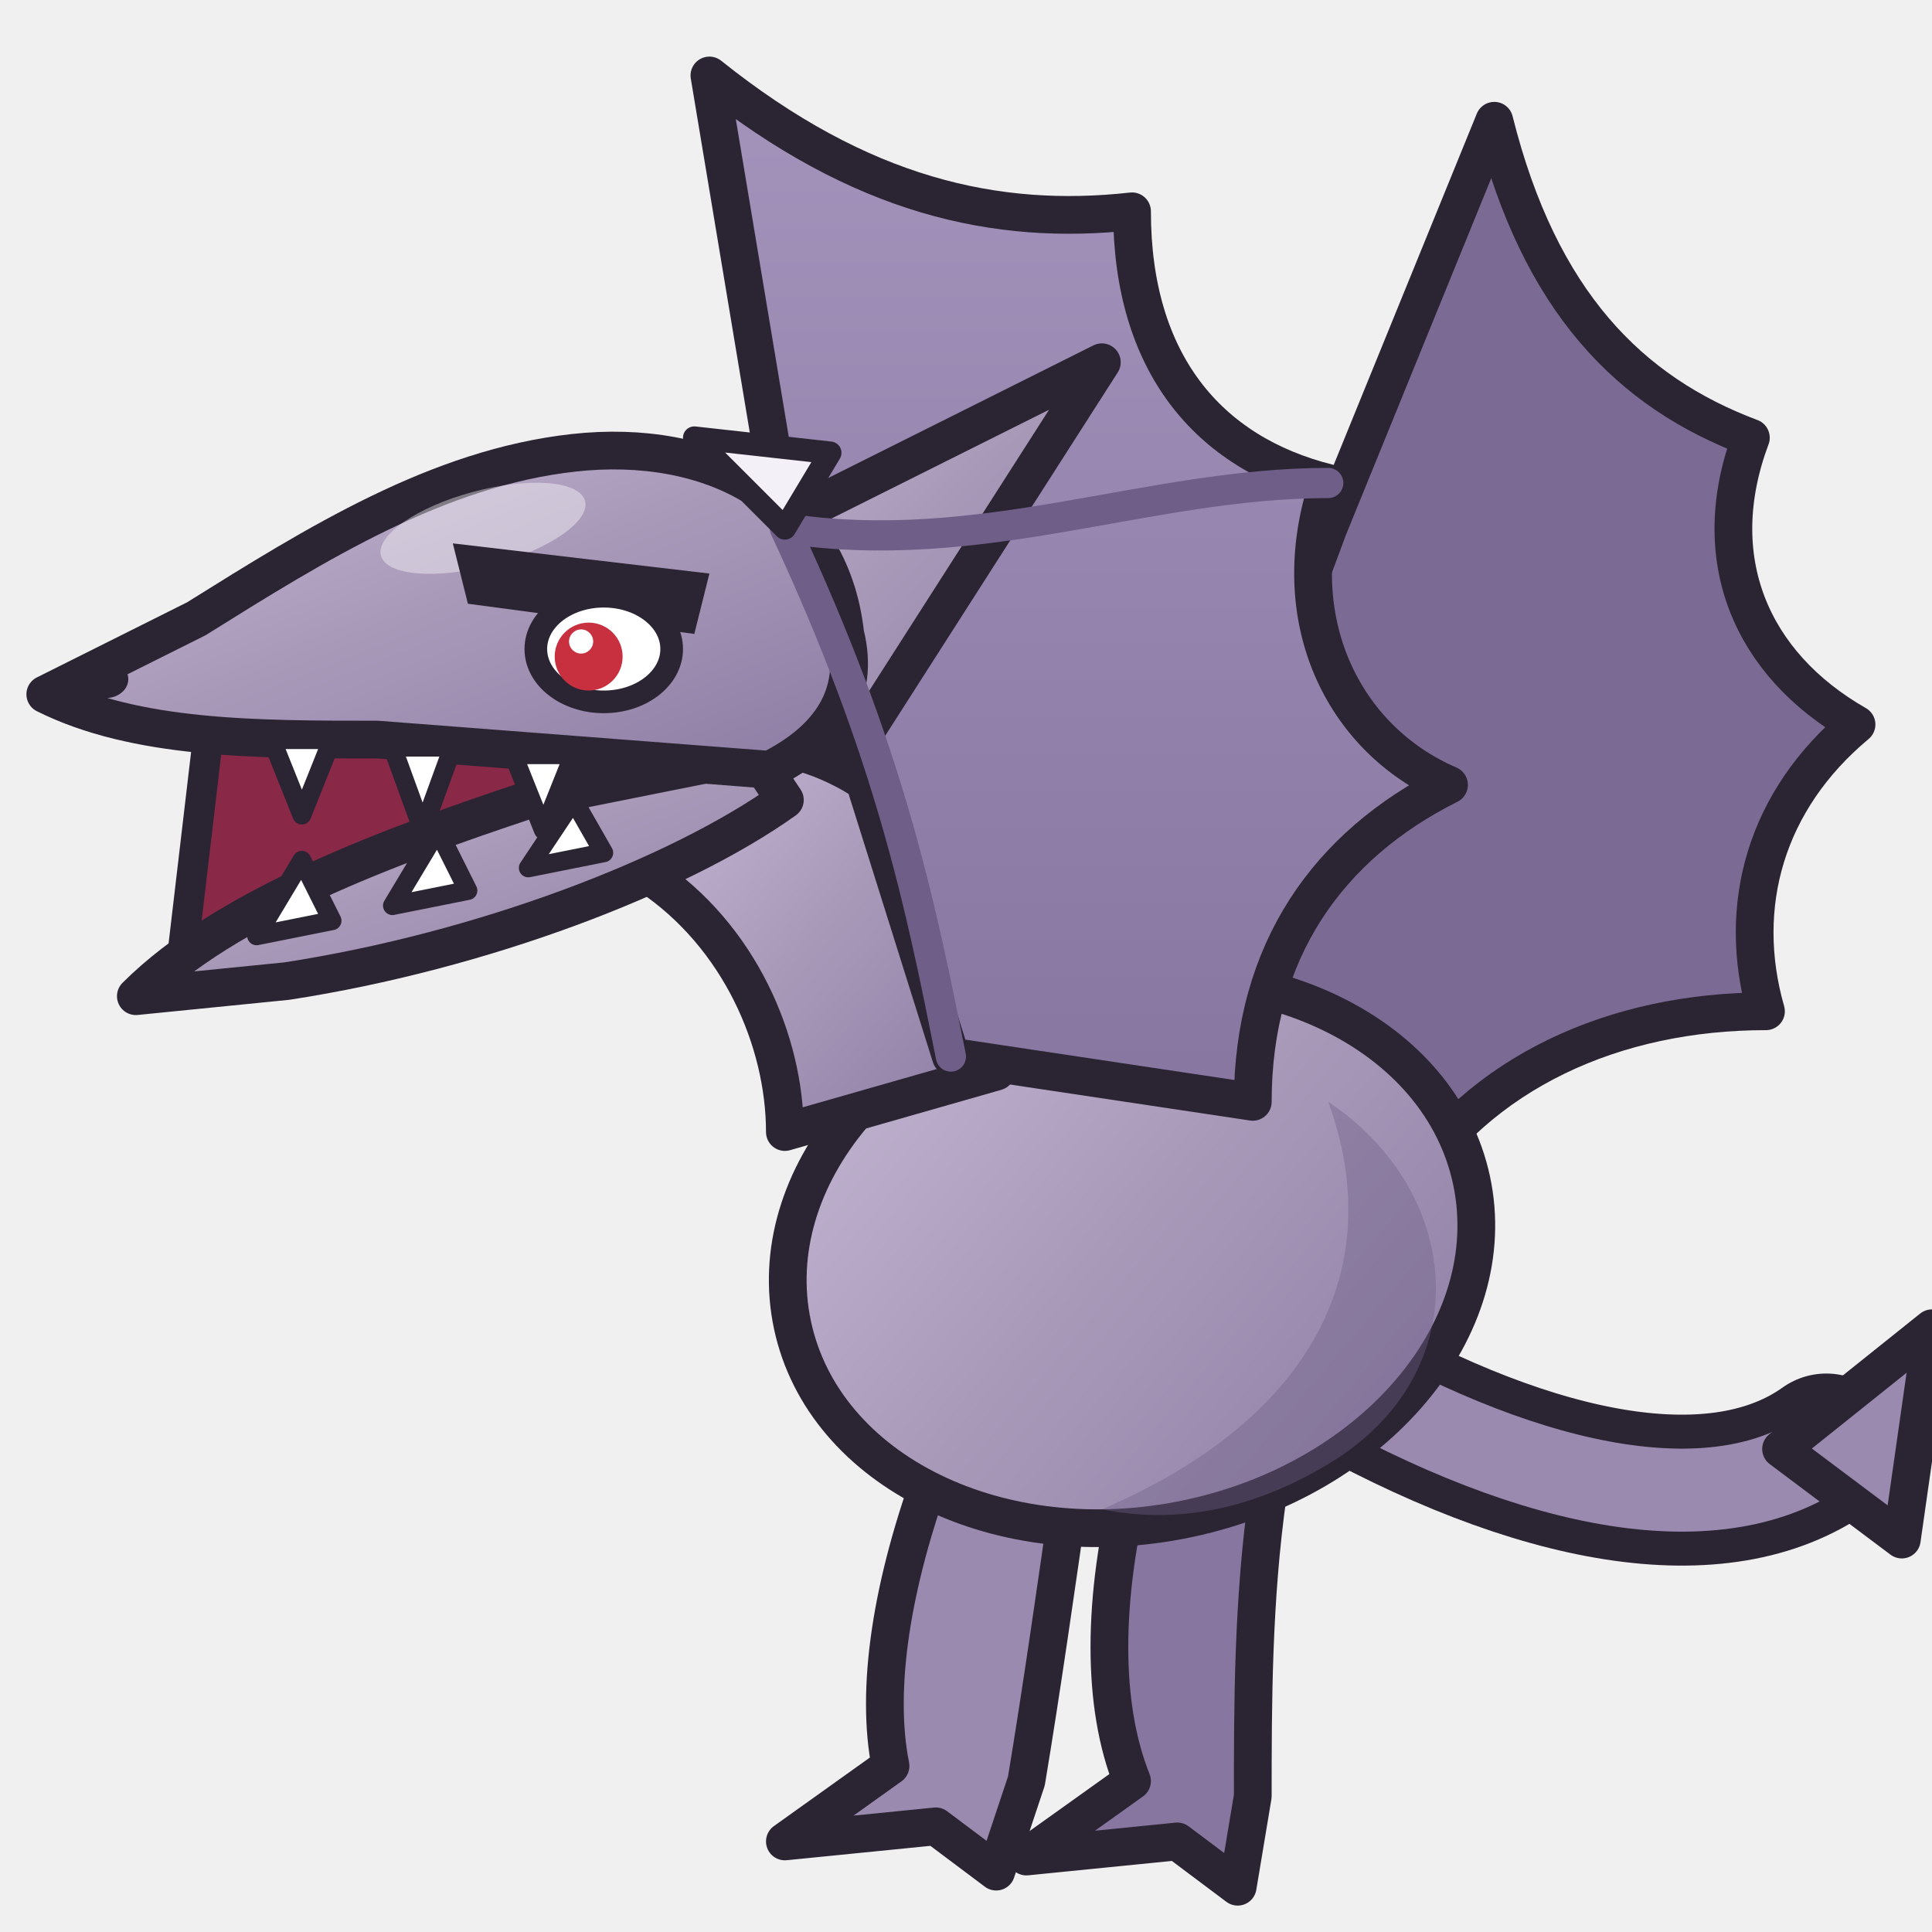
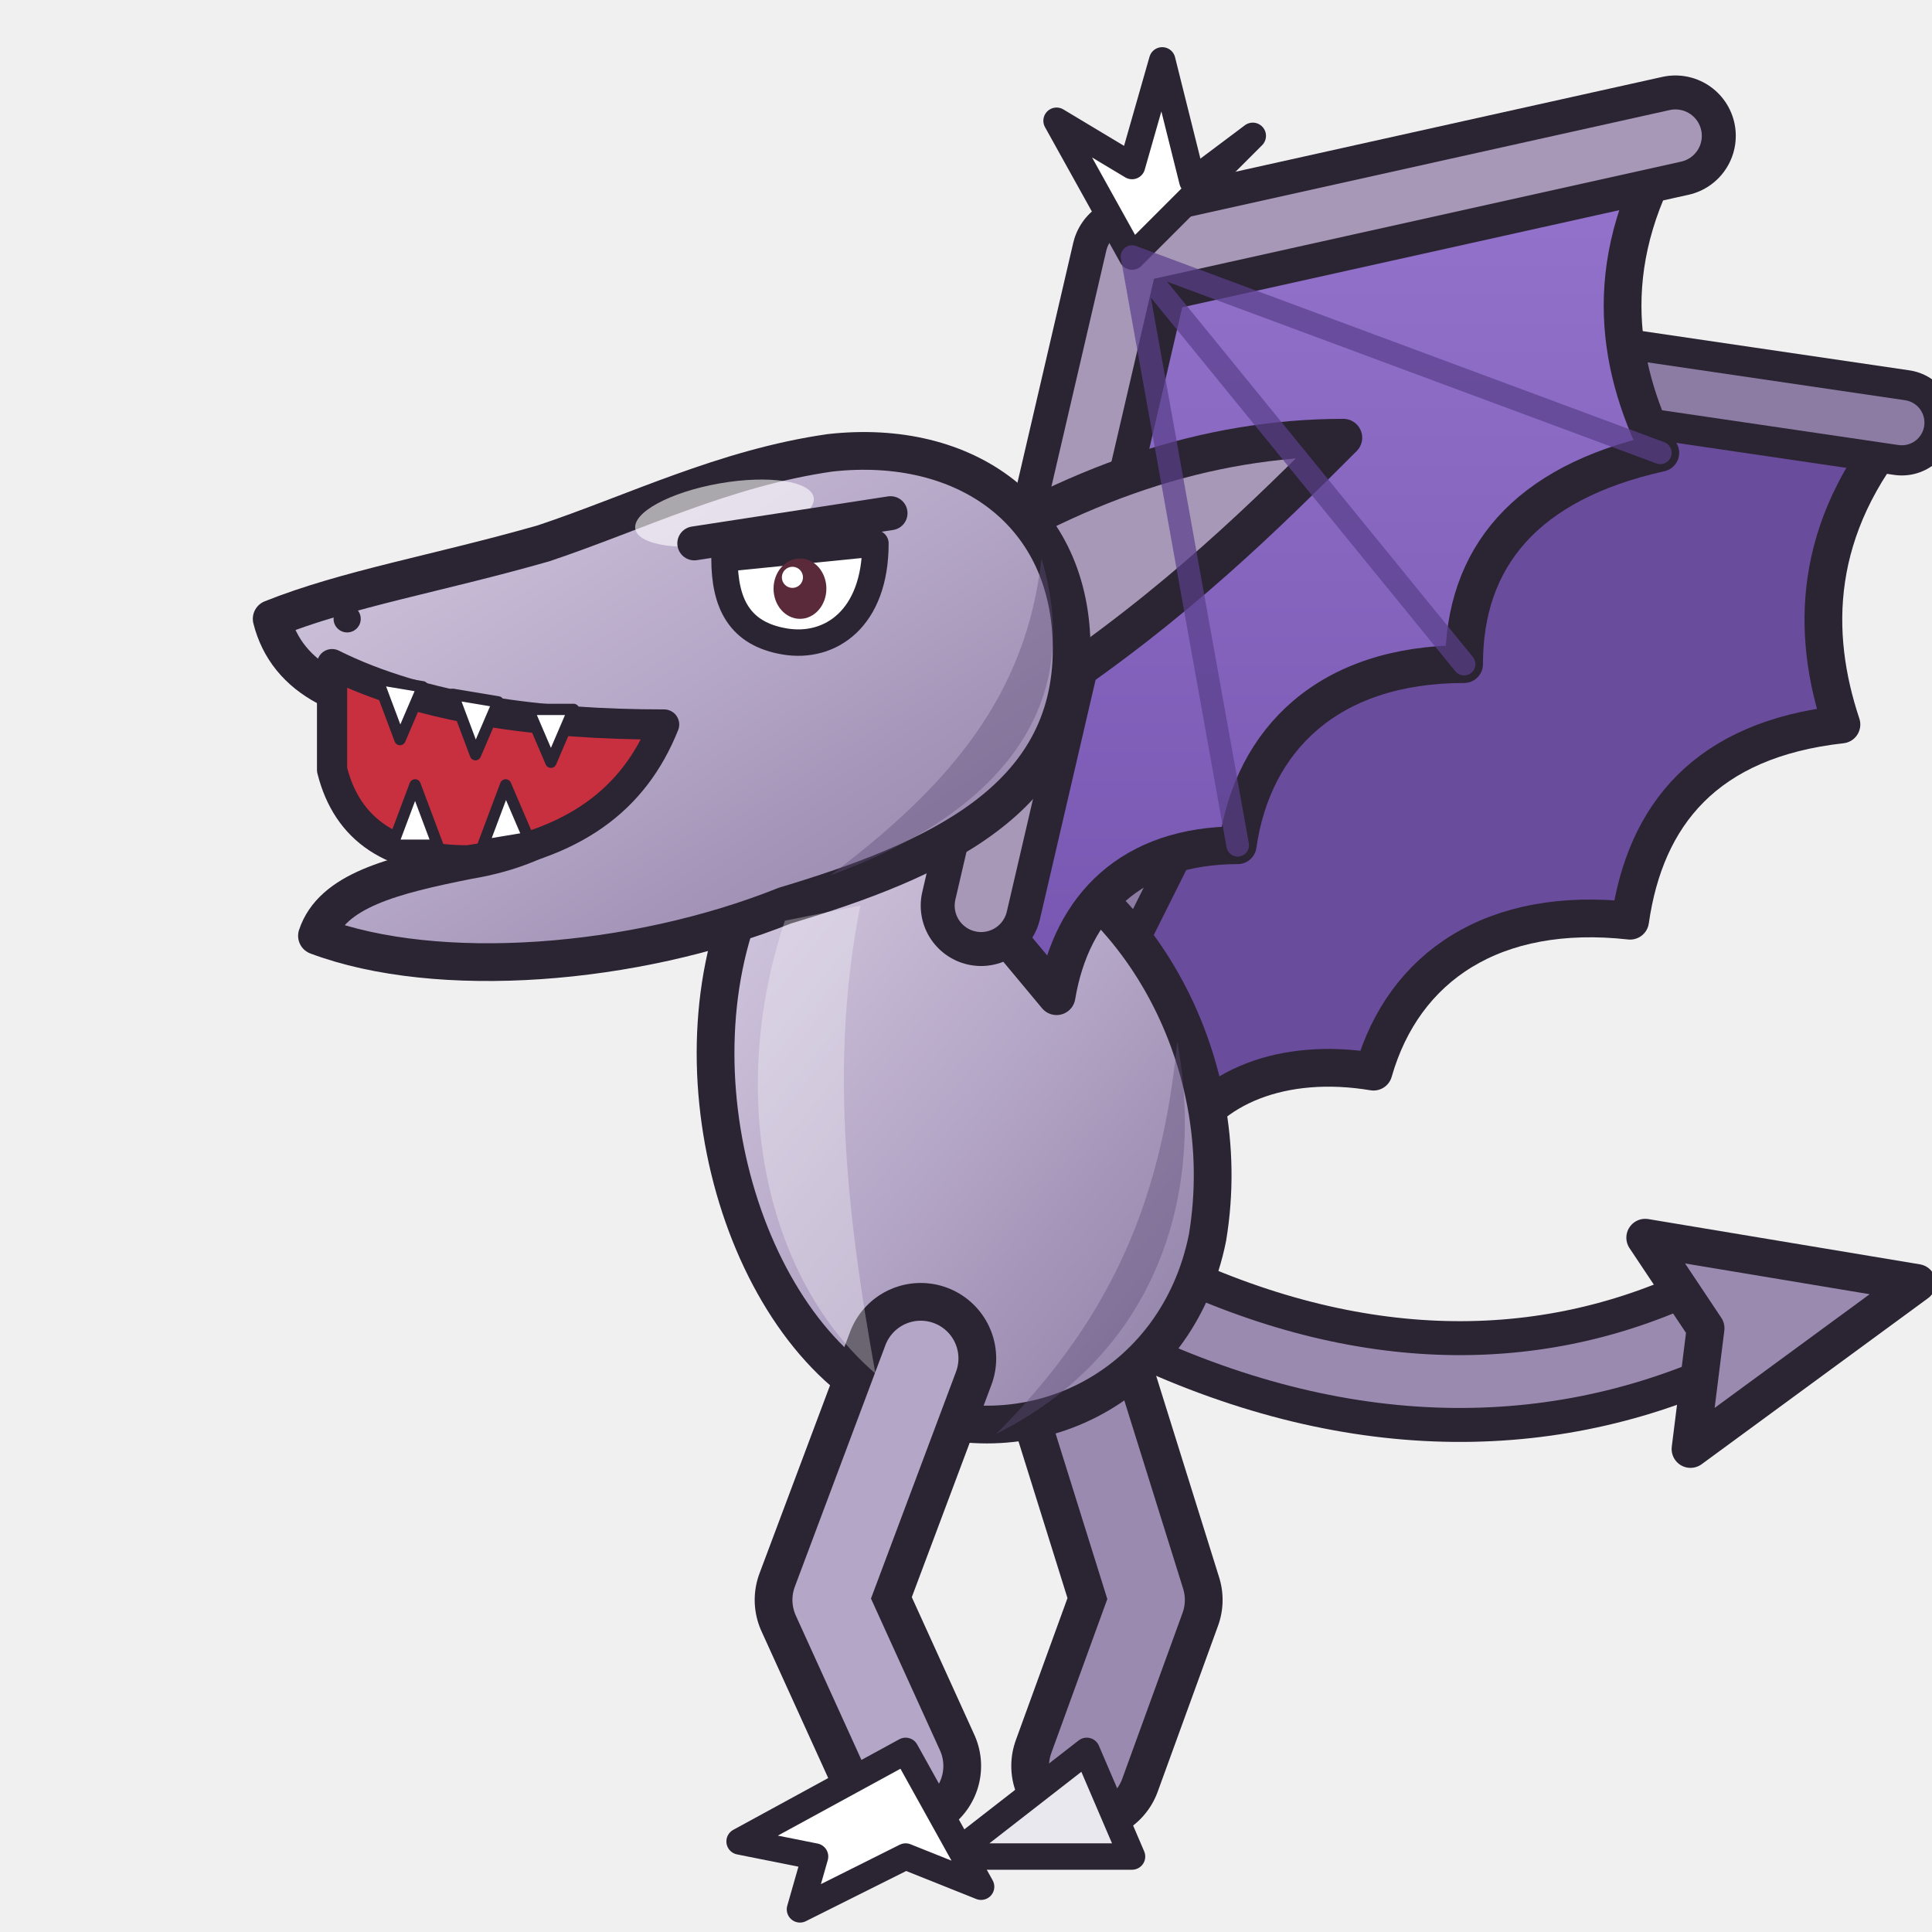
<svg xmlns="http://www.w3.org/2000/svg" viewBox="0 0 256 256">
  <defs>
    <linearGradient id="skin" x1="0" y1="0" x2="1" y2="1">
-       <stop offset="0" stop-color="#c4b8d4" />
-       <stop offset="0.5" stop-color="#a898b8" />
+       <stop offset="0" stop-color="#d6cce2" />
+       <stop offset="0.5" stop-color="#b4a6c6" />
      <stop offset="1" stop-color="#8c7ca4" />
    </linearGradient>
    <linearGradient id="wing" x1="0" y1="0" x2="0" y2="1">
-       <stop offset="0" stop-color="#a494bc" />
-       <stop offset="1" stop-color="#8676a0" />
+       <stop offset="0" stop-color="#9474cc" />
+       <stop offset="1" stop-color="#7656b0" />
    </linearGradient>
  </defs>
  <g stroke="#2b2433" stroke-width="5" stroke-linejoin="round" stroke-linecap="round">
-     <path d="M150 140 L176 70 L198 16 C204 40 216 52 232 58 C226 74 232 88 246 96 C234 106 230 120 234 134 C214 134 196 142 186 158 Z" fill="#7a6a94" />
-     <path d="M176 182 C204 198 228 202 242 192" fill="none" stroke-width="20" />
-     <path d="M176 182 C204 198 228 202 242 192" fill="none" stroke="#9a8ab0" stroke-width="11" />
-     <path d="M236 192 L256 176 L252 204 Z" fill="#9a8ab0" />
-     <path d="M150 196 C146 212 146 226 150 236 L136 246 L156 244 L164 250 L166 238 C166 226 166 212 168 198 Z" fill="#8676a0" />
-     <path d="M124 194 C118 210 116 224 118 234 L104 244 L124 242 L132 248 L136 236 C138 224 140 210 142 196 Z" fill="#9a8ab0" />
-     <ellipse cx="150" cy="166" rx="46" ry="36" fill="url(#skin)" transform="rotate(-12 150 166)" />
-     <path d="M86 102 C96 96 110 98 120 108 C128 118 132 128 132 142 L104 150 C104 138 98 124 86 116 Z" fill="url(#skin)" />
-     <path d="M126 140 L104 70 L94 10 C114 26 132 30 150 28 C150 48 160 60 176 64 C170 82 178 98 192 104 C176 112 166 126 166 146 Z" fill="url(#wing)" />
-     <path d="M94 74 L146 48 L114 98 Z" fill="url(#skin)" />
+     <path d="M146 122 L184 46 L252 56 C240 70 240 84 244 96 C226 98 218 108 216 122 C198 120 186 128 182 142 C170 140 160 144 156 152 Z" fill="#6a4c9c" />
+     <path d="M146 122 L184 46 L252 56" fill="none" stroke-width="14" />
+     <path d="M146 122 L184 46 L252 56" fill="none" stroke="#8c7ca4" stroke-width="6" />
+     <path d="M150 172 C178 186 204 186 226 176" fill="none" stroke-width="16" />
+     <path d="M150 172 C178 186 204 186 226 176" fill="none" stroke="#9a8ab0" stroke-width="7" />
+     <path d="M218 164 L254 170 L224 192 L226 176 Z" fill="#9a8ab0" />
+     <path d="M142 180 L152 212 L144 234" fill="none" stroke-width="20" />
+     <path d="M142 180 L152 212 L144 234" fill="none" stroke="#9a8ab0" stroke-width="10" />
+     <path d="M144 232 L126 246 L150 246 Z" fill="#e8e8ee" stroke-width="3.5" />
+     <path d="M100 116 C88 140 98 176 118 186 C136 194 156 184 160 164 C164 140 150 116 130 110 C116 106 106 108 100 116 Z" fill="url(#skin)" />
+     <path d="M122 180 L110 212 L120 234" fill="none" stroke-width="20" />
+     <path d="M122 180 L110 212 L120 234" fill="none" stroke="#b4a6c6" stroke-width="10" />
+     <path d="M120 232 L98 244 L108 246 L106 253 L120 246 L130 250 Z" fill="#fff" stroke-width="3.5" />
+     <path d="M130 120 L150 34 L222 18 C212 34 214 48 220 60 C202 64 194 74 194 88 C176 88 166 98 164 112 C150 112 142 120 140 132 Z" fill="url(#wing)" />
+     <path d="M130 120 L150 34 L222 18" fill="none" stroke-width="16" />
+     <path d="M130 120 L150 34 L222 18" fill="none" stroke="#a898b8" stroke-width="7" />
+     <path d="M150 34 L140 16 L150 22 L154 8 L158 24 L166 18 Z" fill="#fff" stroke-width="3.5" />
+     <path d="M124 76 C142 64 160 58 178 58 C168 68 156 80 138 92 Z" fill="#a898b8" />
+     <path d="M142 86 C142 68 128 58 110 60 C96 62 84 68 72 72 C58 76 46 78 36 82 C38 90 46 94 58 94 L84 98 C80 106 74 112 62 114 C52 116 44 118 42 124 C58 130 84 128 104 120 C124 114 142 106 142 86 Z" fill="url(#skin)" />
+     <path d="M44 88 C56 94 72 96 88 96 C84 106 76 112 62 114 C52 114 46 110 44 102 Z" fill="#c83040" stroke-width="4" />
  </g>
-   <path d="M100 100 L28 94 L24 128 L98 110 Z" fill="#8a2848" stroke="#2b2433" stroke-width="4" stroke-linejoin="round" />
-   <g stroke="#2b2433" stroke-width="5" stroke-linejoin="round" stroke-linecap="round">
-     <path d="M104 106 C90 116 64 126 38 130 L18 132 C30 120 52 112 70 106 L100 100 Z" fill="url(#skin)" />
-     <path d="M112 84 C110 66 94 58 76 60 C58 62 42 72 26 82 L6 92 C18 98 34 98 50 98 L102 102 C110 98 114 92 112 84 Z" fill="url(#skin)" />
-   </g>
-   <path d="M36 98 L40 108 L44 98 Z M52 99 L56 110 L60 99 Z M68 100 L72 110 L76 100 Z" fill="#fff" stroke="#2b2433" stroke-width="2.5" stroke-linejoin="round" />
-   <path d="M34 124 L40 114 L44 122 Z M52 120 L58 110 L62 118 Z M70 115 L76 106 L80 113 Z" fill="#fff" stroke="#2b2433" stroke-width="2.5" stroke-linejoin="round" />
-   <path d="M104 70 C118 100 122 120 126 140 M104 70 C130 74 152 64 176 64" fill="none" stroke="#6e5e88" stroke-width="4" stroke-linecap="round" />
-   <path d="M104 70 L92 58 L110 60 Z" fill="#f4f0f8" stroke="#2b2433" stroke-width="3" stroke-linejoin="round" />
-   <path d="M176 146 C194 158 196 182 176 194 C166 200 156 202 146 200 C174 188 184 168 176 146 Z" fill="#6e5e88" opacity="0.4" />
-   <ellipse cx="64" cy="70" rx="14" ry="5" fill="#fff" opacity="0.4" transform="rotate(-15 64 70)" />
-   <path d="M60 72 L94 76 L92 84 L62 80 Z" fill="#2b2433" />
-   <ellipse cx="80" cy="86" rx="9" ry="7" fill="#fff" stroke="#2b2433" stroke-width="3" />
-   <circle cx="78" cy="87" r="4.5" fill="#c83040" />
-   <circle cx="77" cy="85" r="1.6" fill="#fff" />
-   <ellipse cx="14" cy="90" rx="3" ry="2.5" fill="#2b2433" />
+   <path d="M50 90 L53 98 L56 91 Z M60 92 L63 100 L66 93 Z M70 94 L73 101 L76 94 Z M52 112 L55 104 L58 112 Z M64 112 L67 104 L70 111 Z" fill="#fff" stroke="#2b2433" stroke-width="1.5" stroke-linejoin="round" />
+   <path d="M150 34 L164 112 M150 34 L194 88 M150 34 L220 60" fill="none" stroke="#5a3e8c" stroke-width="3" stroke-linecap="round" opacity="0.7" />
+   <path d="M104 122 C96 146 102 170 116 182 C112 160 110 140 114 120 Z" fill="#fff" opacity="0.3" />
+   <path d="M156 138 C160 160 152 180 132 190 C148 174 154 158 156 138 Z" fill="#5e4e78" opacity="0.4" />
+   <path d="M138 74 C144 94 132 108 110 116 C126 104 136 92 138 74 Z" fill="#5e4e78" opacity="0.4" />
+   <ellipse cx="96" cy="68" rx="12" ry="4" fill="#fff" opacity="0.6" transform="rotate(-10 96 68)" />
+   <path d="M96 74 L116 72 C116 82 110 86 104 85 C98 84 96 80 96 74 Z" fill="#fff" stroke="#2b2433" stroke-width="3.5" stroke-linejoin="round" />
+   <ellipse cx="106" cy="78" rx="3.5" ry="4" fill="#5a2a3a" />
+   <circle cx="105" cy="76.5" r="1.4" fill="#fff" />
+   <path d="M92 72 L118 68" stroke="#2b2433" stroke-width="4.5" stroke-linecap="round" />
+   <circle cx="46" cy="82" r="1.8" fill="#2b2433" />
</svg>
